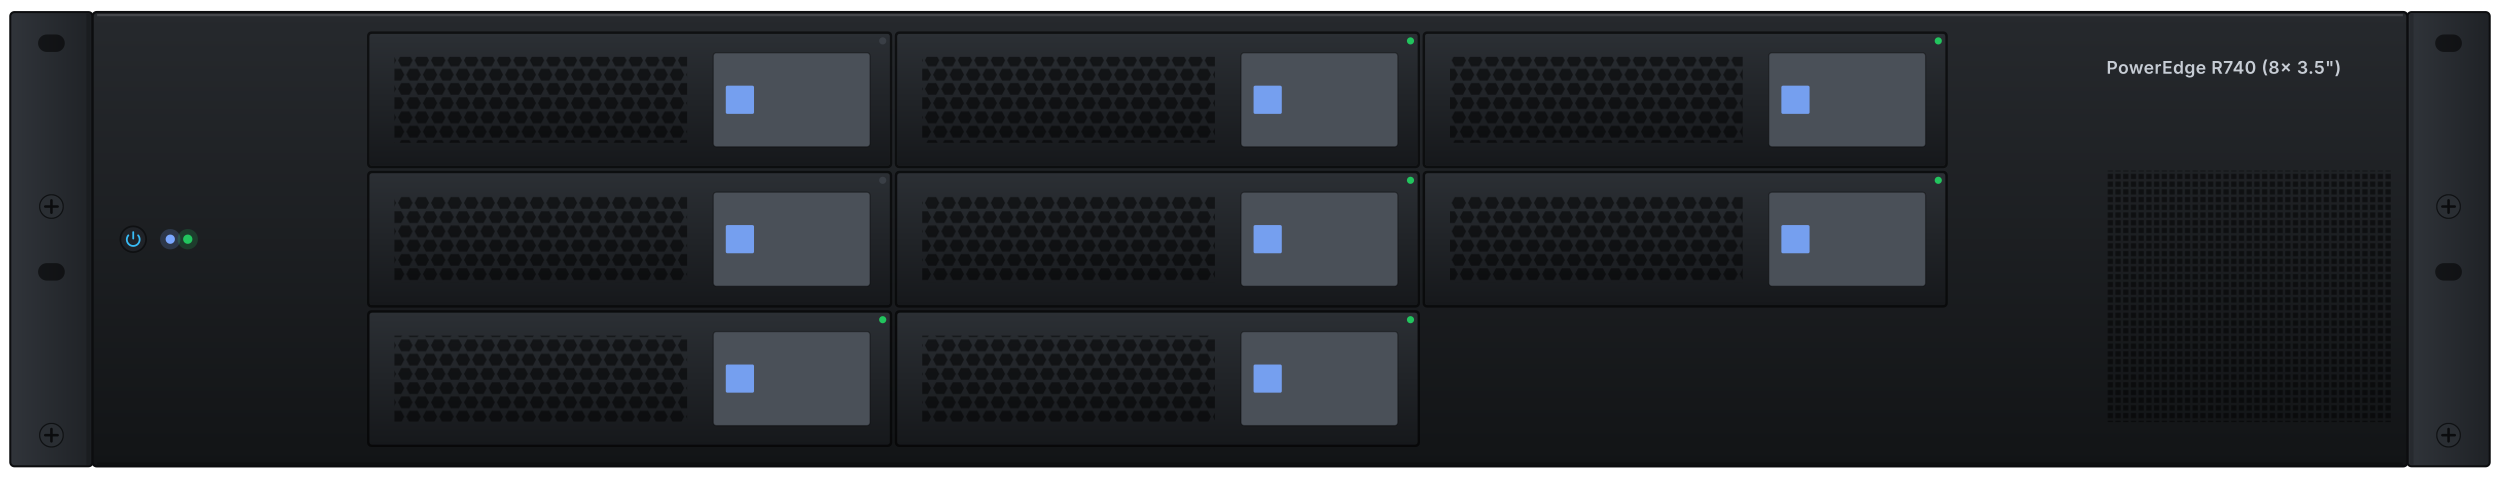
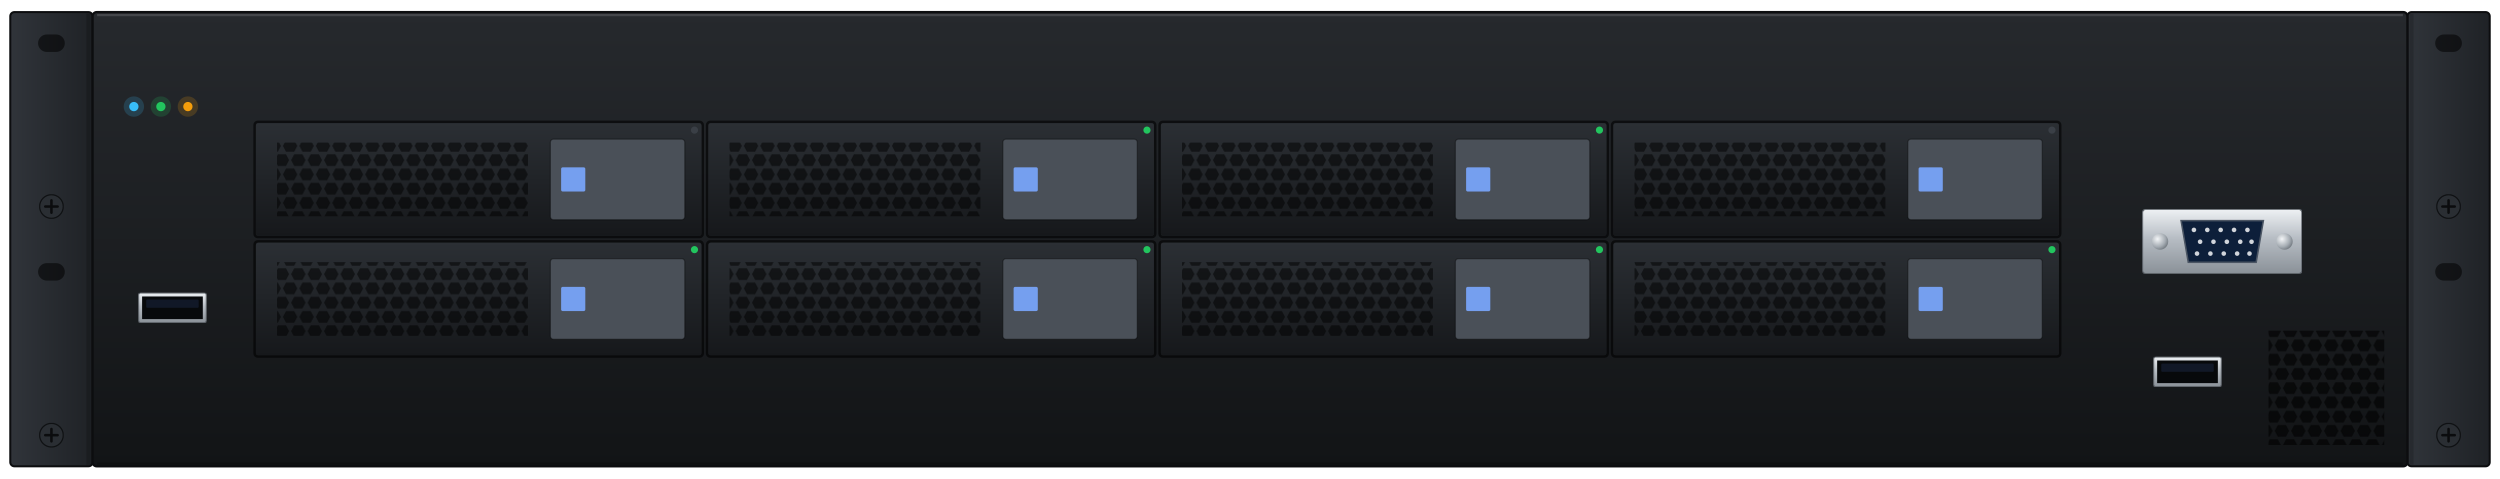
<svg xmlns="http://www.w3.org/2000/svg" viewBox="-2 -2 486 92.9" width="1458" height="279">
  <defs>
    <linearGradient id="rp-bezel-unifi-silver" x1="0" y1="0" x2="0" y2="1">
      <stop offset="0" stop-color="#eceff2" />
      <stop offset="1" stop-color="#cfd4d9" />
    </linearGradient>
    <linearGradient id="rp-ear-unifi-silver" x1="0" y1="0" x2="1" y2="0">
      <stop offset="0" stop-color="#dfe3e7" />
      <stop offset="1" stop-color="#c3c9ce" />
    </linearGradient>
    <linearGradient id="rp-tray-unifi-silver" x1="0" y1="0" x2="0" y2="1">
      <stop offset="0" stop-color="#c9ced3" />
      <stop offset="1" stop-color="#aeb4ba" />
    </linearGradient>
    <linearGradient id="rp-bezel-unifi-black" x1="0" y1="0" x2="0" y2="1">
      <stop offset="0" stop-color="#2f3338" />
      <stop offset="1" stop-color="#1d2024" />
    </linearGradient>
    <linearGradient id="rp-ear-unifi-black" x1="0" y1="0" x2="1" y2="0">
      <stop offset="0" stop-color="#30343a" />
      <stop offset="1" stop-color="#1f2226" />
    </linearGradient>
    <linearGradient id="rp-tray-unifi-black" x1="0" y1="0" x2="0" y2="1">
      <stop offset="0" stop-color="#2a2e33" />
      <stop offset="1" stop-color="#1c1f23" />
    </linearGradient>
    <linearGradient id="rp-bezel-unifi-white" x1="0" y1="0" x2="0" y2="1">
      <stop offset="0" stop-color="#fbfbfc" />
      <stop offset="1" stop-color="#e7eaed" />
    </linearGradient>
    <linearGradient id="rp-ear-unifi-white" x1="0" y1="0" x2="1" y2="0">
      <stop offset="0" stop-color="#f1f3f5" />
      <stop offset="1" stop-color="#dde1e5" />
    </linearGradient>
    <linearGradient id="rp-tray-unifi-white" x1="0" y1="0" x2="0" y2="1">
      <stop offset="0" stop-color="#c9ced3" />
      <stop offset="1" stop-color="#aeb4ba" />
    </linearGradient>
    <linearGradient id="rp-bezel-dell-bezel" x1="0" y1="0" x2="0" y2="1">
      <stop offset="0" stop-color="#26292d" />
      <stop offset="1" stop-color="#121416" />
    </linearGradient>
    <linearGradient id="rp-ear-dell-bezel" x1="0" y1="0" x2="1" y2="0">
      <stop offset="0" stop-color="#30343a" />
      <stop offset="1" stop-color="#1f2226" />
    </linearGradient>
    <linearGradient id="rp-tray-dell-bezel" x1="0" y1="0" x2="0" y2="1">
      <stop offset="0" stop-color="#2b2f34" />
      <stop offset="1" stop-color="#16181b" />
    </linearGradient>
    <linearGradient id="rp-bezel-hpe" x1="0" y1="0" x2="0" y2="1">
      <stop offset="0" stop-color="#3a3f45" />
      <stop offset="1" stop-color="#25292d" />
    </linearGradient>
    <linearGradient id="rp-ear-hpe" x1="0" y1="0" x2="1" y2="0">
      <stop offset="0" stop-color="#30343a" />
      <stop offset="1" stop-color="#1f2226" />
    </linearGradient>
    <linearGradient id="rp-tray-hpe" x1="0" y1="0" x2="0" y2="1">
      <stop offset="0" stop-color="#34393f" />
      <stop offset="1" stop-color="#212428" />
    </linearGradient>
    <linearGradient id="rp-bezel-synology" x1="0" y1="0" x2="0" y2="1">
      <stop offset="0" stop-color="#4a4f55" />
      <stop offset="1" stop-color="#33373c" />
    </linearGradient>
    <linearGradient id="rp-ear-synology" x1="0" y1="0" x2="1" y2="0">
      <stop offset="0" stop-color="#30343a" />
      <stop offset="1" stop-color="#1f2226" />
    </linearGradient>
    <linearGradient id="rp-tray-synology" x1="0" y1="0" x2="0" y2="1">
      <stop offset="0" stop-color="#3a3e43" />
      <stop offset="1" stop-color="#26292d" />
    </linearGradient>
    <linearGradient id="rp-bezel-mikrotik" x1="0" y1="0" x2="0" y2="1">
      <stop offset="0" stop-color="#e4e6e8" />
      <stop offset="1" stop-color="#c4c8cc" />
    </linearGradient>
    <linearGradient id="rp-ear-mikrotik" x1="0" y1="0" x2="1" y2="0">
      <stop offset="0" stop-color="#dfe3e7" />
      <stop offset="1" stop-color="#c3c9ce" />
    </linearGradient>
    <linearGradient id="rp-tray-mikrotik" x1="0" y1="0" x2="0" y2="1">
      <stop offset="0" stop-color="#c9ced3" />
      <stop offset="1" stop-color="#aeb4ba" />
    </linearGradient>
    <linearGradient id="rp-bezel-generic-black" x1="0" y1="0" x2="0" y2="1">
      <stop offset="0" stop-color="#2c3036" />
      <stop offset="1" stop-color="#1b1e22" />
    </linearGradient>
    <linearGradient id="rp-ear-generic-black" x1="0" y1="0" x2="1" y2="0">
      <stop offset="0" stop-color="#30343a" />
      <stop offset="1" stop-color="#1f2226" />
    </linearGradient>
    <linearGradient id="rp-tray-generic-black" x1="0" y1="0" x2="0" y2="1">
      <stop offset="0" stop-color="#2a2e33" />
      <stop offset="1" stop-color="#1c1f23" />
    </linearGradient>
    <linearGradient id="rp-bezel-generic-silver" x1="0" y1="0" x2="0" y2="1">
      <stop offset="0" stop-color="#eceff2" />
      <stop offset="1" stop-color="#cfd4d9" />
    </linearGradient>
    <linearGradient id="rp-ear-generic-silver" x1="0" y1="0" x2="1" y2="0">
      <stop offset="0" stop-color="#dfe3e7" />
      <stop offset="1" stop-color="#c3c9ce" />
    </linearGradient>
    <linearGradient id="rp-tray-generic-silver" x1="0" y1="0" x2="0" y2="1">
      <stop offset="0" stop-color="#c9ced3" />
      <stop offset="1" stop-color="#aeb4ba" />
    </linearGradient>
    <linearGradient id="rp-bezel-patch-panel" x1="0" y1="0" x2="0" y2="1">
      <stop offset="0" stop-color="#24272b" />
      <stop offset="1" stop-color="#131518" />
    </linearGradient>
    <linearGradient id="rp-ear-patch-panel" x1="0" y1="0" x2="1" y2="0">
      <stop offset="0" stop-color="#30343a" />
      <stop offset="1" stop-color="#1f2226" />
    </linearGradient>
    <linearGradient id="rp-tray-patch-panel" x1="0" y1="0" x2="0" y2="1">
      <stop offset="0" stop-color="#2a2e33" />
      <stop offset="1" stop-color="#1c1f23" />
    </linearGradient>
    <linearGradient id="rp-bezel-brush-panel" x1="0" y1="0" x2="0" y2="1">
      <stop offset="0" stop-color="#24272b" />
      <stop offset="1" stop-color="#131518" />
    </linearGradient>
    <linearGradient id="rp-ear-brush-panel" x1="0" y1="0" x2="1" y2="0">
      <stop offset="0" stop-color="#30343a" />
      <stop offset="1" stop-color="#1f2226" />
    </linearGradient>
    <linearGradient id="rp-tray-brush-panel" x1="0" y1="0" x2="0" y2="1">
      <stop offset="0" stop-color="#2a2e33" />
      <stop offset="1" stop-color="#1c1f23" />
    </linearGradient>
    <linearGradient id="rp-bezel-shelf" x1="0" y1="0" x2="0" y2="1">
      <stop offset="0" stop-color="#3a3f45" />
      <stop offset="1" stop-color="#24282d" />
    </linearGradient>
    <linearGradient id="rp-ear-shelf" x1="0" y1="0" x2="1" y2="0">
      <stop offset="0" stop-color="#30343a" />
      <stop offset="1" stop-color="#1f2226" />
    </linearGradient>
    <linearGradient id="rp-tray-shelf" x1="0" y1="0" x2="0" y2="1">
      <stop offset="0" stop-color="#2a2e33" />
      <stop offset="1" stop-color="#1c1f23" />
    </linearGradient>
    <linearGradient id="rp-bezel-pdu" x1="0" y1="0" x2="0" y2="1">
      <stop offset="0" stop-color="#2a2d31" />
      <stop offset="1" stop-color="#17191c" />
    </linearGradient>
    <linearGradient id="rp-ear-pdu" x1="0" y1="0" x2="1" y2="0">
      <stop offset="0" stop-color="#30343a" />
      <stop offset="1" stop-color="#1f2226" />
    </linearGradient>
    <linearGradient id="rp-tray-pdu" x1="0" y1="0" x2="0" y2="1">
      <stop offset="0" stop-color="#2a2e33" />
      <stop offset="1" stop-color="#1c1f23" />
    </linearGradient>
    <linearGradient id="rp-bezel-ups" x1="0" y1="0" x2="0" y2="1">
      <stop offset="0" stop-color="#31353a" />
      <stop offset="1" stop-color="#1d2024" />
    </linearGradient>
    <linearGradient id="rp-ear-ups" x1="0" y1="0" x2="1" y2="0">
      <stop offset="0" stop-color="#30343a" />
      <stop offset="1" stop-color="#1f2226" />
    </linearGradient>
    <linearGradient id="rp-tray-ups" x1="0" y1="0" x2="0" y2="1">
      <stop offset="0" stop-color="#2a2e33" />
      <stop offset="1" stop-color="#1c1f23" />
    </linearGradient>
    <linearGradient id="rp-bezel-rpi-case" x1="0" y1="0" x2="0" y2="1">
      <stop offset="0" stop-color="#d9264f" />
      <stop offset="1" stop-color="#b5163c" />
    </linearGradient>
    <linearGradient id="rp-ear-rpi-case" x1="0" y1="0" x2="1" y2="0">
      <stop offset="0" stop-color="#dfe3e7" />
      <stop offset="1" stop-color="#c3c9ce" />
    </linearGradient>
    <linearGradient id="rp-tray-rpi-case" x1="0" y1="0" x2="0" y2="1">
      <stop offset="0" stop-color="#c9ced3" />
      <stop offset="1" stop-color="#aeb4ba" />
    </linearGradient>
    <linearGradient id="rp-metal" x1="0" y1="0" x2="0" y2="1">
      <stop offset="0" stop-color="#eef1f4" />
      <stop offset="0.45" stop-color="#b7bdc4" />
      <stop offset="1" stop-color="#8a9198" />
    </linearGradient>
    <linearGradient id="rp-metal-dark" x1="0" y1="0" x2="0" y2="1">
      <stop offset="0" stop-color="#9aa1a8" />
      <stop offset="1" stop-color="#5d646b" />
    </linearGradient>
    <linearGradient id="rp-hole" x1="0" y1="0" x2="0" y2="1">
      <stop offset="0" stop-color="#000000" />
      <stop offset="0.35" stop-color="#0b0d10" />
      <stop offset="1" stop-color="#1c2025" />
    </linearGradient>
    <linearGradient id="rp-screen" x1="0" y1="0" x2="1" y2="1">
      <stop offset="0" stop-color="#141a22" />
      <stop offset="1" stop-color="#05070a" />
    </linearGradient>
    <linearGradient id="rp-rail-shadow" x1="0" y1="0" x2="0" y2="1">
      <stop offset="0" stop-color="#000" stop-opacity="0.38" />
      <stop offset="1" stop-color="#000" stop-opacity="0" />
    </linearGradient>
    <linearGradient id="rp-rail-sheen" x1="0" y1="0" x2="1" y2="0">
      <stop offset="0" stop-color="#fff" stop-opacity="0.18" />
      <stop offset="0.5" stop-color="#fff" stop-opacity="0" />
      <stop offset="1" stop-color="#000" stop-opacity="0.2" />
    </linearGradient>
    <linearGradient id="rp-shelf" x1="0" y1="0" x2="0" y2="1">
      <stop offset="0" stop-color="#4a5058" />
      <stop offset="1" stop-color="#262a2f" />
    </linearGradient>
    <linearGradient id="rp-glass" x1="0" y1="0" x2="1" y2="1">
      <stop offset="0" stop-color="#c7e3ff" stop-opacity="0.22" />
      <stop offset="0.5" stop-color="#ffffff" stop-opacity="0.06" />
      <stop offset="1" stop-color="#c7e3ff" stop-opacity="0.16" />
    </linearGradient>
    <radialGradient id="rp-screw" cx="0.35" cy="0.35" r="0.8">
      <stop offset="0" stop-color="#f3f5f7" />
      <stop offset="0.6" stop-color="#a4abb2" />
      <stop offset="1" stop-color="#5f666d" />
    </radialGradient>
    <radialGradient id="rp-fan" cx="0.5" cy="0.5" r="0.5">
      <stop offset="0" stop-color="#1d2125" />
      <stop offset="1" stop-color="#07080a" />
    </radialGradient>
    <pattern id="rp-vent-holes" width="2.6" height="2.25" patternUnits="userSpaceOnUse">
      <circle cx="0.65" cy="0.56" r="0.62" fill="#000" fill-opacity="0.55" />
      <circle cx="1.95" cy="1.69" r="0.62" fill="#000" fill-opacity="0.55" />
    </pattern>
    <pattern id="rp-vent-honeycomb" width="3.2" height="5.54" patternUnits="userSpaceOnUse">
      <path d="M0.8 0.25 L2.4 0.25 L3.0 1.385 L2.4 2.52 L0.8 2.52 L0.2 1.385 Z M-0.8 3.02 L0.8 3.02 L1.4 4.155 L0.8 5.29 L-0.8 5.29 L-1.4 4.155 Z M2.4 3.02 L4.0 3.02 L4.6 4.155 L4.0 5.29 L2.4 5.29 L1.8 4.155 Z" fill="#000" fill-opacity="0.6" />
    </pattern>
    <pattern id="rp-vent-slots" width="8.6" height="2.9" patternUnits="userSpaceOnUse">
      <rect x="0.4" y="0.6" width="7" height="1.3" rx="0.65" fill="#000" fill-opacity="0.55" />
    </pattern>
    <pattern id="rp-vent-mesh" width="1.5" height="1.5" patternUnits="userSpaceOnUse">
      <rect x="0.25" y="0.25" width="1" height="1" fill="#000" fill-opacity="0.5" />
    </pattern>
    <pattern id="rp-brush" width="0.9" height="12" patternUnits="userSpaceOnUse">
      <path d="M0.45 0 L0.3 12" stroke="#4b525b" stroke-width="0.32" />
    </pattern>
    <pattern id="rp-shelf-slots" width="9" height="40" patternUnits="userSpaceOnUse">
      <rect x="2" y="4" width="4.5" height="32" rx="2.2" fill="#000" fill-opacity="0.45" />
    </pattern>
    <symbol id="rp-rj45" viewBox="0 0 13.6 11.6">
      <rect x="0" y="0" width="13.6" height="11.6" rx="0.5" fill="currentColor" />
      <rect x="0" y="0" width="13.6" height="11.6" rx="0.5" fill="none" stroke="#000" stroke-opacity="0.35" stroke-width="0.25" />
      <path d="M1.3 1.1 h11 v7.6 h-3.4 v1.9 h-4.2 v-1.9 h-3.4 z" fill="url(#rp-hole)" />
      <path d="M2.85 1.3 v1.7 M3.85 1.3 v1.7 M4.85 1.3 v1.7 M5.85 1.3 v1.7 M6.85 1.3 v1.7 M7.85 1.3 v1.7 M8.85 1.3 v1.7 M9.85 1.3 v1.7" stroke="#c9a227" stroke-width="0.32" stroke-opacity="0.85" />
      <rect x="1.3" y="1.1" width="11" height="0.5" fill="#000" fill-opacity="0.6" />
    </symbol>
    <symbol id="rp-sfp" viewBox="0 0 14.2 9.8">
      <rect x="0" y="0" width="14.2" height="9.8" rx="0.35" fill="url(#rp-metal)" stroke="#5b6168" stroke-width="0.3" />
      <rect x="1.1" y="1.5" width="12" height="6.6" fill="url(#rp-hole)" />
      <path d="M1.6 0.55 h2 M4.6 0.55 h2 M7.6 0.55 h2 M10.6 0.55 h2" stroke="#6b7279" stroke-width="0.35" />
      <rect x="5.1" y="8.4" width="4" height="0.9" rx="0.3" fill="#6b7279" />
    </symbol>
    <symbol id="rp-qsfp" viewBox="0 0 19.6 10.4">
      <rect x="0" y="0" width="19.6" height="10.4" rx="0.4" fill="url(#rp-metal)" stroke="#5b6168" stroke-width="0.3" />
      <rect x="1.2" y="1.6" width="17.2" height="7.2" fill="url(#rp-hole)" />
      <path d="M1.8 0.6 h2.4 M5.4 0.6 h2.4 M9 0.6 h2.4 M12.6 0.6 h2.4 M16.2 0.6 h1.8" stroke="#6b7279" stroke-width="0.35" />
    </symbol>
    <symbol id="rp-keystone" viewBox="0 0 14.8 16.6">
      <rect x="0" y="0" width="14.8" height="16.6" rx="0.8" fill="#0a0b0d" />
      <rect x="0.7" y="0.7" width="13.4" height="15.2" rx="0.9" fill="currentColor" />
      <rect x="0.7" y="0.7" width="13.4" height="15.2" rx="0.9" fill="none" stroke="#000" stroke-opacity="0.3" stroke-width="0.3" />
      <path d="M2 4.3 h10.8 v7.2 h-3.2 v1.8 h-4.4 v-1.8 h-3.2 z" fill="url(#rp-hole)" />
      <path d="M3.4 4.5 v1.4 M4.4 4.5 v1.4 M5.4 4.5 v1.4 M6.4 4.5 v1.4 M7.4 4.5 v1.4 M8.4 4.5 v1.4 M9.4 4.5 v1.4 M10.4 4.5 v1.4" stroke="#c9a227" stroke-width="0.3" stroke-opacity="0.8" />
      <rect x="5.4" y="1.4" width="4" height="1.4" rx="0.4" fill="#000" fill-opacity="0.18" />
    </symbol>
    <symbol id="rp-punchdown" viewBox="0 0 14.8 20">
      <rect x="0" y="0" width="14.8" height="20" rx="0.8" fill="#e8eaed" stroke="#7b8289" stroke-width="0.3" />
      <path d="M2 3 h4.4 M8.4 3 h4.4" stroke="#2563eb" stroke-width="1.4" />
      <path d="M2 6.6 h4.4 M8.4 6.6 h4.4" stroke="#ea580c" stroke-width="1.4" />
      <path d="M2 10.2 h4.4 M8.4 10.2 h4.4" stroke="#16a34a" stroke-width="1.4" />
      <path d="M2 13.8 h4.4 M8.4 13.8 h4.4" stroke="#92400e" stroke-width="1.4" />
      <path d="M7.4 1.5 v15" stroke="#9aa1a8" stroke-width="0.5" />
    </symbol>
    <symbol id="rp-usb-a" viewBox="0 0 13.2 5.8">
      <rect x="0" y="0" width="13.2" height="5.8" rx="0.4" fill="url(#rp-metal)" stroke="#5b6168" stroke-width="0.25" />
      <rect x="0.7" y="0.7" width="11.8" height="4.4" fill="#07090b" />
      <rect x="1.5" y="1.3" width="10.2" height="1.6" rx="0.2" fill="currentColor" />
    </symbol>
    <symbol id="rp-usb-c" viewBox="0 0 9.2 3.6">
      <rect x="0" y="0" width="9.2" height="3.6" rx="1.8" fill="url(#rp-metal)" stroke="#5b6168" stroke-width="0.25" />
      <rect x="0.6" y="0.6" width="8" height="2.4" rx="1.2" fill="#07090b" />
      <rect x="2" y="1.4" width="5.2" height="0.8" rx="0.3" fill="currentColor" />
    </symbol>
    <symbol id="rp-micro-usb" viewBox="0 0 8 3.2">
      <path d="M0 0 h8 v1.8 l-1.2 1.4 h-5.6 l-1.2 -1.4 z" fill="url(#rp-metal)" stroke="#5b6168" stroke-width="0.25" />
      <path d="M0.7 0.6 h6.6 v1.1 l-0.9 1 h-4.8 l-0.9 -1 z" fill="#07090b" />
    </symbol>
    <symbol id="rp-hdmi" viewBox="0 0 15.2 6">
      <path d="M0 0 h15.2 v3.9 l-2.1 2.1 h-11 l-2.1 -2.1 z" fill="url(#rp-metal)" stroke="#5b6168" stroke-width="0.25" />
      <path d="M0.8 0.7 h13.6 v2.9 l-1.6 1.6 h-10.4 l-1.6 -1.6 z" fill="#07090b" />
      <rect x="2.4" y="1.6" width="10.4" height="1" fill="currentColor" />
    </symbol>
    <symbol id="rp-micro-hdmi" viewBox="0 0 7 3.2">
      <path d="M0 0 h7 v2 l-1.2 1.2 h-4.6 l-1.2 -1.2 z" fill="url(#rp-metal)" stroke="#5b6168" stroke-width="0.2" />
      <path d="M0.6 0.55 h5.8 v1.3 l-0.8 0.8 h-4.2 l-0.8 -0.8 z" fill="#07090b" />
    </symbol>
    <symbol id="rp-dp" viewBox="0 0 16.1 6.4">
      <path d="M0 0 h16.1 v4.4 l-2 2 h-14.1 z" fill="url(#rp-metal)" stroke="#5b6168" stroke-width="0.25" />
      <path d="M0.8 0.7 h14.5 v3.4 l-1.6 1.6 h-12.9 z" fill="#07090b" />
      <rect x="2" y="2.4" width="11.6" height="1" fill="currentColor" />
    </symbol>
    <symbol id="rp-dsub15" viewBox="0 0 31 12.5">
      <rect x="0" y="0" width="31" height="12.5" rx="0.6" fill="url(#rp-metal)" stroke="#5b6168" stroke-width="0.25" />
      <path d="M7.5 2.2 h16 l-1.4 8.1 h-13.2 z" fill="#0d1f3a" stroke="#4b5563" stroke-width="0.3" />
      <g fill="#d1d5db">
        <circle cx="10" cy="4" r="0.45" />
        <circle cx="12.6" cy="4" r="0.45" />
        <circle cx="15.2" cy="4" r="0.45" />
        <circle cx="17.8" cy="4" r="0.45" />
        <circle cx="20.4" cy="4" r="0.45" />
        <circle cx="11.2" cy="6.3" r="0.45" />
        <circle cx="13.8" cy="6.3" r="0.45" />
        <circle cx="16.4" cy="6.3" r="0.45" />
        <circle cx="19" cy="6.3" r="0.45" />
        <circle cx="21.2" cy="6.3" r="0.45" />
        <circle cx="10.6" cy="8.6" r="0.45" />
        <circle cx="13.2" cy="8.6" r="0.45" />
        <circle cx="15.8" cy="8.6" r="0.45" />
        <circle cx="18.4" cy="8.6" r="0.45" />
        <circle cx="20.8" cy="8.6" r="0.45" />
      </g>
      <circle cx="3.4" cy="6.25" r="1.6" fill="url(#rp-screw)" />
      <circle cx="27.6" cy="6.25" r="1.6" fill="url(#rp-screw)" />
    </symbol>
    <symbol id="rp-dsub9" viewBox="0 0 31 12.5">
      <rect x="0" y="0" width="31" height="12.5" rx="0.6" fill="url(#rp-metal)" stroke="#5b6168" stroke-width="0.25" />
      <path d="M8.5 3 h14 l-1.3 6.5 h-11.4 z" fill="#1f2937" stroke="#4b5563" stroke-width="0.3" />
      <g fill="#d1d5db">
        <circle cx="10.8" cy="5" r="0.5" />
        <circle cx="13.2" cy="5" r="0.5" />
        <circle cx="15.6" cy="5" r="0.5" />
        <circle cx="18" cy="5" r="0.5" />
        <circle cx="20.4" cy="5" r="0.5" />
        <circle cx="12" cy="7.5" r="0.5" />
        <circle cx="14.4" cy="7.5" r="0.5" />
        <circle cx="16.8" cy="7.5" r="0.5" />
        <circle cx="19.2" cy="7.5" r="0.5" />
      </g>
      <circle cx="3.4" cy="6.25" r="1.6" fill="url(#rp-screw)" />
      <circle cx="27.6" cy="6.25" r="1.6" fill="url(#rp-screw)" />
    </symbol>
    <symbol id="rp-c13" viewBox="0 0 24 15.5">
      <rect x="0" y="0" width="24" height="15.5" rx="1.4" fill="#16181b" stroke="#41464d" stroke-width="0.4" />
      <path d="M4.6 2.6 h14.8 l2.2 2.4 v8 h-19.2 v-8 z" fill="#060708" stroke="#2c3036" stroke-width="0.35" />
      <rect x="7.4" y="7.4" width="1.3" height="3.6" fill="#3b4046" />
      <rect x="15.3" y="7.4" width="1.3" height="3.6" fill="#3b4046" />
      <rect x="11.35" y="4" width="1.3" height="3" fill="#3b4046" />
    </symbol>
    <symbol id="rp-c19" viewBox="0 0 26 19.5">
      <rect x="0" y="0" width="26" height="19.5" rx="1.4" fill="#16181b" stroke="#41464d" stroke-width="0.4" />
      <rect x="3.4" y="3.2" width="19.2" height="13.4" rx="1" fill="#060708" stroke="#2c3036" stroke-width="0.35" />
      <rect x="6.4" y="11.4" width="4" height="1.4" fill="#3b4046" />
      <rect x="15.6" y="11.4" width="4" height="1.4" fill="#3b4046" />
      <rect x="11" y="5.4" width="4" height="1.4" fill="#3b4046" />
    </symbol>
    <symbol id="rp-c14" viewBox="0 0 27 19.5">
      <rect x="0" y="0" width="27" height="19.5" rx="1.6" fill="#1a1c1f" stroke="#44494f" stroke-width="0.4" />
      <circle cx="2.4" cy="9.75" r="1" fill="#0a0b0c" />
      <circle cx="24.6" cy="9.75" r="1" fill="#0a0b0c" />
      <path d="M5.4 3.4 h16.2 v8.6 l-2.6 3.6 h-11 l-2.6 -3.6 z" fill="#060708" stroke="#2c3036" stroke-width="0.35" />
      <rect x="8.4" y="7" width="1.2" height="4.6" fill="url(#rp-metal)" />
      <rect x="17.4" y="7" width="1.2" height="4.6" fill="url(#rp-metal)" />
      <rect x="12.9" y="10.6" width="1.2" height="4" fill="url(#rp-metal)" />
    </symbol>
    <symbol id="rp-c20" viewBox="0 0 29 23">
      <rect x="0" y="0" width="29" height="23" rx="1.6" fill="#1a1c1f" stroke="#44494f" stroke-width="0.4" />
      <rect x="4.4" y="3.6" width="20.2" height="15.8" rx="1" fill="#060708" stroke="#2c3036" stroke-width="0.35" />
      <rect x="7.6" y="13" width="4.4" height="1.3" fill="url(#rp-metal)" />
      <rect x="17" y="13" width="4.4" height="1.3" fill="url(#rp-metal)" />
      <rect x="12.3" y="6.2" width="4.4" height="1.3" fill="url(#rp-metal)" />
    </symbol>
    <symbol id="rp-c8" viewBox="0 0 12 7">
      <rect x="0" y="0" width="12" height="7" rx="1.2" fill="#1a1c1f" stroke="#44494f" stroke-width="0.3" />
      <path d="M3.6 1.3 a2.2 2.2 0 1 0 0 4.4 h4.8 a2.2 2.2 0 1 0 0 -4.4 z" fill="#060708" />
      <rect x="3.3" y="2.9" width="0.7" height="1.4" fill="url(#rp-metal)" />
      <rect x="8" y="2.9" width="0.7" height="1.4" fill="url(#rp-metal)" />
    </symbol>
    <symbol id="rp-c6" viewBox="0 0 14 9">
      <rect x="0" y="0" width="14" height="9" rx="1.2" fill="#1a1c1f" stroke="#44494f" stroke-width="0.3" />
      <circle cx="4.6" cy="3.6" r="2.1" fill="#060708" />
      <circle cx="9.4" cy="3.6" r="2.1" fill="#060708" />
      <circle cx="7" cy="6" r="2.1" fill="#060708" />
    </symbol>
    <symbol id="rp-dc" viewBox="0 0 8.5 8.5">
      <circle cx="4.25" cy="4.25" r="4" fill="url(#rp-metal-dark)" stroke="#3f444a" stroke-width="0.3" />
      <circle cx="4.25" cy="4.25" r="2.7" fill="#07090b" />
      <circle cx="4.25" cy="4.25" r="0.75" fill="url(#rp-metal)" />
    </symbol>
    <symbol id="rp-au" viewBox="0 0 30 30">
      <rect x="0" y="0" width="30" height="30" rx="3" fill="#191b1e" stroke="#40454b" stroke-width="0.45" />
      <rect x="2.4" y="2.4" width="25.2" height="25.2" rx="2.4" fill="#0e0f11" />
      <rect x="8.3" y="7.4" width="1.7" height="6.6" rx="0.5" fill="#000" transform="rotate(30 9.15 10.7)" />
      <rect x="20" y="7.4" width="1.7" height="6.6" rx="0.5" fill="#000" transform="rotate(-30 20.85 10.7)" />
      <rect x="14.15" y="16.6" width="1.7" height="6.4" rx="0.5" fill="#000" />
    </symbol>
    <symbol id="rp-nema" viewBox="0 0 28 32">
      <rect x="0" y="0" width="28" height="32" rx="3" fill="#191b1e" stroke="#40454b" stroke-width="0.45" />
      <rect x="9.3" y="8" width="1.6" height="7" fill="#000" />
      <rect x="17.1" y="8" width="1.6" height="8" fill="#000" />
      <path d="M12.4 24 v-2 a1.6 1.6 0 0 1 3.2 0 v2 z" fill="#000" />
    </symbol>
    <symbol id="rp-schuko" viewBox="0 0 36 36">
      <rect x="0" y="0" width="36" height="36" rx="3" fill="#191b1e" stroke="#40454b" stroke-width="0.45" />
      <circle cx="18" cy="18" r="13.5" fill="#0e0f11" />
      <circle cx="12" cy="18" r="1.7" fill="#000" />
      <circle cx="24" cy="18" r="1.7" fill="#000" />
      <rect x="16.6" y="4.8" width="2.8" height="1.6" fill="url(#rp-metal)" />
      <rect x="16.6" y="29.6" width="2.8" height="1.6" fill="url(#rp-metal)" />
    </symbol>
    <symbol id="rp-uk" viewBox="0 0 32 36">
      <rect x="0" y="0" width="32" height="36" rx="3" fill="#191b1e" stroke="#40454b" stroke-width="0.45" />
      <rect x="14.6" y="6" width="2.8" height="7.6" fill="#000" />
      <rect x="7" y="19.4" width="6.8" height="2.6" fill="#000" />
      <rect x="18.2" y="19.4" width="6.8" height="2.6" fill="#000" />
    </symbol>
    <symbol id="rp-lc" viewBox="0 0 13.2 10">
      <rect x="0" y="0" width="13.2" height="10" rx="0.6" fill="currentColor" stroke="#000" stroke-opacity="0.35" stroke-width="0.3" />
      <rect x="1.4" y="2.4" width="4.4" height="5.2" rx="0.4" fill="url(#rp-hole)" />
      <rect x="7.4" y="2.4" width="4.4" height="5.2" rx="0.4" fill="url(#rp-hole)" />
      <circle cx="3.6" cy="5" r="0.6" fill="#e5e7eb" />
      <circle cx="9.6" cy="5" r="0.6" fill="#e5e7eb" />
    </symbol>
    <symbol id="rp-sc" viewBox="0 0 13.2 10">
      <rect x="0" y="0" width="13.2" height="10" rx="0.6" fill="currentColor" stroke="#000" stroke-opacity="0.35" stroke-width="0.3" />
      <rect x="2.6" y="1.6" width="8" height="6.8" rx="0.5" fill="url(#rp-hole)" />
      <circle cx="6.6" cy="5" r="0.8" fill="#e5e7eb" />
    </symbol>
    <symbol id="rp-audio" viewBox="0 0 6.2 6.2">
      <circle cx="3.1" cy="3.1" r="3" fill="#15181b" stroke="#40454b" stroke-width="0.3" />
      <circle cx="3.1" cy="3.1" r="1.6" fill="#000" />
    </symbol>
    <symbol id="rp-microsd" viewBox="0 0 12 2">
      <rect x="0" y="0" width="12" height="2" rx="0.4" fill="#07090b" stroke="#3f444a" stroke-width="0.2" />
    </symbol>
    <symbol id="rp-screw" viewBox="-2.4 -2.4 4.8 4.8">
      <circle r="2.3" fill="url(#rp-screw)" stroke="#4b5157" stroke-width="0.25" />
      <path d="M-1.2 0 h2.4 M0 -1.2 v2.4" stroke="#3f444a" stroke-width="0.5" stroke-linecap="round" />
    </symbol>
    <symbol id="rp-screw-black" viewBox="-2.4 -2.4 4.8 4.8">
      <circle r="2.3" fill="#2a2e33" stroke="#0f1113" stroke-width="0.25" />
      <path d="M-1.2 0 h2.4 M0 -1.2 v2.4" stroke="#0b0c0e" stroke-width="0.5" stroke-linecap="round" />
    </symbol>
    <symbol id="rp-cagehole" viewBox="0 0 9.5 9.5">
      <rect x="0" y="0" width="9.5" height="9.5" rx="0.6" fill="#1b1f24" />
      <rect x="0" y="0" width="9.5" height="1.4" fill="#000" fill-opacity="0.45" />
    </symbol>
  </defs>
  <g>
    <g>
      <g>
        <rect x="0" y="0.3" width="16" height="88.3" rx="0.8" fill="url(#rp-ear-dell-bezel)" stroke="#0c0d0f" stroke-width="0.4" />
        <rect x="14.8" y="0.6" width="0.8" height="87.7" fill="#000" opacity="0.18" />
        <rect x="5.4" y="4.65" width="5.2" height="3.4" rx="1.7" fill="#000" opacity="0.55" />
        <rect x="5.4" y="49.1" width="5.2" height="3.4" rx="1.7" fill="#000" opacity="0.55" />
        <use href="#rp-screw-black" x="5.6" y="35.7" width="4.8" height="4.8" />
        <use href="#rp-screw-black" x="5.6" y="80.15" width="4.8" height="4.8" />
      </g>
      <g>
        <rect x="466" y="0.3" width="16" height="88.3" rx="0.8" fill="url(#rp-ear-dell-bezel)" stroke="#0c0d0f" stroke-width="0.4" />
        <rect x="466.4" y="0.6" width="0.8" height="87.7" fill="#000" opacity="0.18" />
        <rect x="471.4" y="4.65" width="5.2" height="3.4" rx="1.7" fill="#000" opacity="0.55" />
        <rect x="471.4" y="49.1" width="5.2" height="3.4" rx="1.7" fill="#000" opacity="0.55" />
        <use href="#rp-screw-black" x="471.6" y="35.7" width="4.8" height="4.8" />
        <use href="#rp-screw-black" x="471.6" y="80.15" width="4.8" height="4.8" />
      </g>
    </g>
    <rect x="16" y="0.3" width="450" height="88.3" rx="0.8" fill="url(#rp-bezel-dell-bezel)" stroke="#0c0d0f" stroke-width="0.45" />
    <rect x="16.88" y="0.65" width="448.24" height="0.45" fill="rgba(255,255,255,0.14)" />
    <rect x="16.88" y="87.85" width="448.24" height="0.45" fill="#000" opacity="0.22" />
    <g transform="translate(16 0)">
      <g>
        <g>
-           <circle cx="7.9" cy="44.45" r="2.5" fill="#202328" stroke="#000" stroke-opacity="0.5" stroke-width="0.35" />
-           <path d="M6.95 43.7 a1.25 1.25 0 1 0 1.9 0 M7.9 43.075 v1.25" stroke="#38bdf8" stroke-width="0.35" fill="none" stroke-linecap="round" />
-         </g>
-       </g>
-       <g>
-         <g>
          <g>
-             <circle cx="15.1" cy="44.45" r="0.9" fill="#7aa7ff" />
-             <circle cx="15.1" cy="44.45" r="1.98" fill="#7aa7ff" opacity="0.18" />
+             <circle cx="8.025" cy="18.669" r="0.9" fill="#38bdf8" />
+             <circle cx="8.025" cy="18.669" r="1.98" fill="#38bdf8" opacity="0.18" />
          </g>
          <g>
-             <circle cx="18.5" cy="44.45" r="0.9" fill="#22c55e" />
-             <circle cx="18.5" cy="44.45" r="1.98" fill="#22c55e" opacity="0.18" />
+             <circle cx="13.275" cy="18.669" r="0.9" fill="#22c55e" />
+             <circle cx="13.275" cy="18.669" r="1.98" fill="#22c55e" opacity="0.18" />
+           </g>
+           <g>
+             <circle cx="18.525" cy="18.669" r="0.9" fill="#f59e0b" />
+             <circle cx="18.525" cy="18.669" r="1.98" fill="#f59e0b" opacity="0.18" />
          </g>
        </g>
      </g>
      <g>
-         <rect x="53.6" y="4.3" width="101.6" height="26.1" rx="0.6" fill="#06070800" stroke="#000" stroke-opacity="0.6" stroke-width="0.5" />
-         <rect x="53.85" y="4.55" width="101.1" height="25.6" rx="0.5" fill="url(#rp-tray-dell-bezel)" />
-         <rect x="58.68" y="8.998" width="56.896" height="16.704" fill="url(#rp-vent-honeycomb)" opacity="0.85" />
-         <rect x="120.656" y="8.215" width="30.48" height="18.27" rx="0.6" fill="#4a5058" stroke="#000" stroke-opacity="0.35" stroke-width="0.25" />
-         <rect x="123.094" y="14.609" width="5.486" height="5.481" rx="0.3" fill="#7aa7ff" opacity="0.9" />
-         <circle cx="153.6" cy="5.9" r="0.7" fill="#3a3f46" />
-       </g>
-       <g>
-         <rect x="156.2" y="4.3" width="101.6" height="26.1" rx="0.6" fill="#06070800" stroke="#000" stroke-opacity="0.6" stroke-width="0.5" />
-         <rect x="156.45" y="4.55" width="101.1" height="25.6" rx="0.5" fill="url(#rp-tray-dell-bezel)" />
-         <rect x="161.28" y="8.998" width="56.896" height="16.704" fill="url(#rp-vent-honeycomb)" opacity="0.85" />
-         <rect x="223.256" y="8.215" width="30.48" height="18.27" rx="0.6" fill="#4a5058" stroke="#000" stroke-opacity="0.35" stroke-width="0.25" />
-         <rect x="225.694" y="14.609" width="5.486" height="5.481" rx="0.3" fill="#7aa7ff" opacity="0.9" />
-         <circle cx="256.2" cy="5.9" r="0.7" fill="#22c55e" />
-       </g>
-       <g>
-         <rect x="258.8" y="4.3" width="101.6" height="26.1" rx="0.6" fill="#06070800" stroke="#000" stroke-opacity="0.6" stroke-width="0.5" />
-         <rect x="259.05" y="4.55" width="101.1" height="25.6" rx="0.5" fill="url(#rp-tray-dell-bezel)" />
-         <rect x="263.88" y="8.998" width="56.896" height="16.704" fill="url(#rp-vent-honeycomb)" opacity="0.85" />
-         <rect x="325.856" y="8.215" width="30.48" height="18.27" rx="0.6" fill="#4a5058" stroke="#000" stroke-opacity="0.35" stroke-width="0.25" />
-         <rect x="328.294" y="14.609" width="5.486" height="5.481" rx="0.3" fill="#7aa7ff" opacity="0.9" />
-         <circle cx="358.8" cy="5.9" r="0.7" fill="#22c55e" />
-       </g>
-       <g>
-         <rect x="53.6" y="31.4" width="101.6" height="26.1" rx="0.6" fill="#06070800" stroke="#000" stroke-opacity="0.6" stroke-width="0.5" />
-         <rect x="53.85" y="31.65" width="101.1" height="25.6" rx="0.5" fill="url(#rp-tray-dell-bezel)" />
-         <rect x="58.68" y="36.098" width="56.896" height="16.704" fill="url(#rp-vent-honeycomb)" opacity="0.85" />
-         <rect x="120.656" y="35.315" width="30.48" height="18.27" rx="0.6" fill="#4a5058" stroke="#000" stroke-opacity="0.35" stroke-width="0.25" />
-         <rect x="123.094" y="41.709" width="5.486" height="5.481" rx="0.3" fill="#7aa7ff" opacity="0.9" />
-         <circle cx="153.6" cy="33" r="0.7" fill="#3a3f46" />
-       </g>
-       <g>
-         <rect x="156.2" y="31.4" width="101.6" height="26.1" rx="0.6" fill="#06070800" stroke="#000" stroke-opacity="0.6" stroke-width="0.5" />
-         <rect x="156.45" y="31.65" width="101.1" height="25.6" rx="0.5" fill="url(#rp-tray-dell-bezel)" />
-         <rect x="161.28" y="36.098" width="56.896" height="16.704" fill="url(#rp-vent-honeycomb)" opacity="0.85" />
-         <rect x="223.256" y="35.315" width="30.48" height="18.27" rx="0.6" fill="#4a5058" stroke="#000" stroke-opacity="0.35" stroke-width="0.25" />
-         <rect x="225.694" y="41.709" width="5.486" height="5.481" rx="0.3" fill="#7aa7ff" opacity="0.9" />
-         <circle cx="256.2" cy="33" r="0.7" fill="#22c55e" />
-       </g>
-       <g>
-         <rect x="258.8" y="31.4" width="101.6" height="26.1" rx="0.6" fill="#06070800" stroke="#000" stroke-opacity="0.6" stroke-width="0.5" />
-         <rect x="259.05" y="31.65" width="101.1" height="25.6" rx="0.5" fill="url(#rp-tray-dell-bezel)" />
-         <rect x="263.88" y="36.098" width="56.896" height="16.704" fill="url(#rp-vent-honeycomb)" opacity="0.85" />
-         <rect x="325.856" y="35.315" width="30.48" height="18.27" rx="0.6" fill="#4a5058" stroke="#000" stroke-opacity="0.35" stroke-width="0.25" />
-         <rect x="328.294" y="41.709" width="5.486" height="5.481" rx="0.3" fill="#7aa7ff" opacity="0.9" />
-         <circle cx="358.8" cy="33" r="0.7" fill="#22c55e" />
-       </g>
-       <g>
-         <rect x="53.6" y="58.5" width="101.6" height="26.1" rx="0.6" fill="#06070800" stroke="#000" stroke-opacity="0.6" stroke-width="0.5" />
-         <rect x="53.85" y="58.75" width="101.1" height="25.6" rx="0.5" fill="url(#rp-tray-dell-bezel)" />
-         <rect x="58.68" y="63.198" width="56.896" height="16.704" fill="url(#rp-vent-honeycomb)" opacity="0.85" />
-         <rect x="120.656" y="62.415" width="30.48" height="18.27" rx="0.6" fill="#4a5058" stroke="#000" stroke-opacity="0.35" stroke-width="0.25" />
-         <rect x="123.094" y="68.809" width="5.486" height="5.481" rx="0.3" fill="#7aa7ff" opacity="0.9" />
-         <circle cx="153.6" cy="60.1" r="0.7" fill="#22c55e" />
-       </g>
-       <g>
-         <rect x="156.2" y="58.5" width="101.6" height="26.1" rx="0.6" fill="#06070800" stroke="#000" stroke-opacity="0.6" stroke-width="0.5" />
-         <rect x="156.45" y="58.75" width="101.1" height="25.6" rx="0.5" fill="url(#rp-tray-dell-bezel)" />
-         <rect x="161.28" y="63.198" width="56.896" height="16.704" fill="url(#rp-vent-honeycomb)" opacity="0.85" />
-         <rect x="223.256" y="62.415" width="30.48" height="18.27" rx="0.6" fill="#4a5058" stroke="#000" stroke-opacity="0.35" stroke-width="0.25" />
-         <rect x="225.694" y="68.809" width="5.486" height="5.481" rx="0.3" fill="#7aa7ff" opacity="0.9" />
-         <circle cx="256.2" cy="60.1" r="0.7" fill="#22c55e" />
-       </g>
-       <g>
-         <rect x="391.5" y="31.115" width="55.5" height="48.895" fill="url(#rp-vent-mesh)" />
-       </g>
-       <g>
-         <text x="391.5" y="12.29" font-size="3.4" fill="#c7cdd5" font-family="Inter, ui-sans-serif, system-ui, -apple-system, Segoe UI, Roboto, sans-serif" font-weight="600" letter-spacing="0.08">PowerEdge R740 (8× 3.5")</text>
+         <use href="#rp-usb-a" x="8.925" y="54.885" width="13.2" height="5.8" color="#111827" />
+       </g>
+       <g>
+         <rect x="31.5" y="21.644" width="87.107" height="22.377" rx="0.6" fill="#06070800" stroke="#000" stroke-opacity="0.6" stroke-width="0.5" />
+         <rect x="31.75" y="21.894" width="86.607" height="21.877" rx="0.5" fill="url(#rp-tray-dell-bezel)" />
+         <rect x="35.855" y="25.672" width="48.78" height="14.321" fill="url(#rp-vent-honeycomb)" opacity="0.85" />
+         <rect x="88.991" y="25.001" width="26.132" height="15.664" rx="0.6" fill="#4a5058" stroke="#000" stroke-opacity="0.35" stroke-width="0.25" />
+         <rect x="91.081" y="30.483" width="4.704" height="4.699" rx="0.3" fill="#7aa7ff" opacity="0.9" />
+         <circle cx="117.007" cy="23.244" r="0.7" fill="#3a3f46" />
+       </g>
+       <g>
+         <rect x="119.464" y="21.644" width="87.107" height="22.377" rx="0.6" fill="#06070800" stroke="#000" stroke-opacity="0.6" stroke-width="0.5" />
+         <rect x="119.714" y="21.894" width="86.607" height="21.877" rx="0.5" fill="url(#rp-tray-dell-bezel)" />
+         <rect x="123.82" y="25.672" width="48.78" height="14.321" fill="url(#rp-vent-honeycomb)" opacity="0.85" />
+         <rect x="176.955" y="25.001" width="26.132" height="15.664" rx="0.6" fill="#4a5058" stroke="#000" stroke-opacity="0.35" stroke-width="0.25" />
+         <rect x="179.046" y="30.483" width="4.704" height="4.699" rx="0.3" fill="#7aa7ff" opacity="0.9" />
+         <circle cx="204.971" cy="23.244" r="0.7" fill="#22c55e" />
+       </g>
+       <g>
+         <rect x="207.429" y="21.644" width="87.107" height="22.377" rx="0.6" fill="#06070800" stroke="#000" stroke-opacity="0.6" stroke-width="0.5" />
+         <rect x="207.679" y="21.894" width="86.607" height="21.877" rx="0.5" fill="url(#rp-tray-dell-bezel)" />
+         <rect x="211.784" y="25.672" width="48.78" height="14.321" fill="url(#rp-vent-honeycomb)" opacity="0.85" />
+         <rect x="264.919" y="25.001" width="26.132" height="15.664" rx="0.6" fill="#4a5058" stroke="#000" stroke-opacity="0.35" stroke-width="0.25" />
+         <rect x="267.01" y="30.483" width="4.704" height="4.699" rx="0.3" fill="#7aa7ff" opacity="0.9" />
+         <circle cx="292.936" cy="23.244" r="0.7" fill="#22c55e" />
+       </g>
+       <g>
+         <rect x="295.393" y="21.644" width="87.107" height="22.377" rx="0.6" fill="#06070800" stroke="#000" stroke-opacity="0.6" stroke-width="0.5" />
+         <rect x="295.643" y="21.894" width="86.607" height="21.877" rx="0.5" fill="url(#rp-tray-dell-bezel)" />
+         <rect x="299.748" y="25.672" width="48.78" height="14.321" fill="url(#rp-vent-honeycomb)" opacity="0.85" />
+         <rect x="352.884" y="25.001" width="26.132" height="15.664" rx="0.6" fill="#4a5058" stroke="#000" stroke-opacity="0.35" stroke-width="0.25" />
+         <rect x="354.974" y="30.483" width="4.704" height="4.699" rx="0.3" fill="#7aa7ff" opacity="0.9" />
+         <circle cx="380.9" cy="23.244" r="0.7" fill="#3a3f46" />
+       </g>
+       <g>
+         <rect x="31.5" y="44.879" width="87.107" height="22.377" rx="0.6" fill="#06070800" stroke="#000" stroke-opacity="0.6" stroke-width="0.5" />
+         <rect x="31.75" y="45.129" width="86.607" height="21.877" rx="0.5" fill="url(#rp-tray-dell-bezel)" />
+         <rect x="35.855" y="48.907" width="48.78" height="14.321" fill="url(#rp-vent-honeycomb)" opacity="0.85" />
+         <rect x="88.991" y="48.235" width="26.132" height="15.664" rx="0.6" fill="#4a5058" stroke="#000" stroke-opacity="0.35" stroke-width="0.25" />
+         <rect x="91.081" y="53.718" width="4.704" height="4.699" rx="0.3" fill="#7aa7ff" opacity="0.9" />
+         <circle cx="117.007" cy="46.479" r="0.7" fill="#22c55e" />
+       </g>
+       <g>
+         <rect x="119.464" y="44.879" width="87.107" height="22.377" rx="0.6" fill="#06070800" stroke="#000" stroke-opacity="0.6" stroke-width="0.5" />
+         <rect x="119.714" y="45.129" width="86.607" height="21.877" rx="0.5" fill="url(#rp-tray-dell-bezel)" />
+         <rect x="123.82" y="48.907" width="48.78" height="14.321" fill="url(#rp-vent-honeycomb)" opacity="0.85" />
+         <rect x="176.955" y="48.235" width="26.132" height="15.664" rx="0.6" fill="#4a5058" stroke="#000" stroke-opacity="0.35" stroke-width="0.25" />
+         <rect x="179.046" y="53.718" width="4.704" height="4.699" rx="0.3" fill="#7aa7ff" opacity="0.9" />
+         <circle cx="204.971" cy="46.479" r="0.7" fill="#22c55e" />
+       </g>
+       <g>
+         <rect x="207.429" y="44.879" width="87.107" height="22.377" rx="0.6" fill="#06070800" stroke="#000" stroke-opacity="0.6" stroke-width="0.5" />
+         <rect x="207.679" y="45.129" width="86.607" height="21.877" rx="0.5" fill="url(#rp-tray-dell-bezel)" />
+         <rect x="211.784" y="48.907" width="48.78" height="14.321" fill="url(#rp-vent-honeycomb)" opacity="0.85" />
+         <rect x="264.919" y="48.235" width="26.132" height="15.664" rx="0.6" fill="#4a5058" stroke="#000" stroke-opacity="0.35" stroke-width="0.25" />
+         <rect x="267.01" y="53.718" width="4.704" height="4.699" rx="0.3" fill="#7aa7ff" opacity="0.9" />
+         <circle cx="292.936" cy="46.479" r="0.7" fill="#22c55e" />
+       </g>
+       <g>
+         <rect x="295.393" y="44.879" width="87.107" height="22.377" rx="0.6" fill="#06070800" stroke="#000" stroke-opacity="0.6" stroke-width="0.5" />
+         <rect x="295.643" y="45.129" width="86.607" height="21.877" rx="0.5" fill="url(#rp-tray-dell-bezel)" />
+         <rect x="299.748" y="48.907" width="48.78" height="14.321" fill="url(#rp-vent-honeycomb)" opacity="0.85" />
+         <rect x="352.884" y="48.235" width="26.132" height="15.664" rx="0.6" fill="#4a5058" stroke="#000" stroke-opacity="0.35" stroke-width="0.25" />
+         <rect x="354.974" y="53.718" width="4.704" height="4.699" rx="0.3" fill="#7aa7ff" opacity="0.9" />
+         <circle cx="380.9" cy="46.479" r="0.7" fill="#22c55e" />
+       </g>
+       <g>
+         <use href="#rp-dsub15" x="398.5" y="38.645" width="31" height="12.5" color="#3b4047" />
+       </g>
+       <g>
+         <use href="#rp-usb-a" x="400.65" y="67.331" width="13.2" height="5.8" color="#111827" />
+       </g>
+       <g>
+         <rect x="423" y="62.23" width="22.5" height="22.225" fill="url(#rp-vent-honeycomb)" />
      </g>
    </g>
  </g>
</svg>
